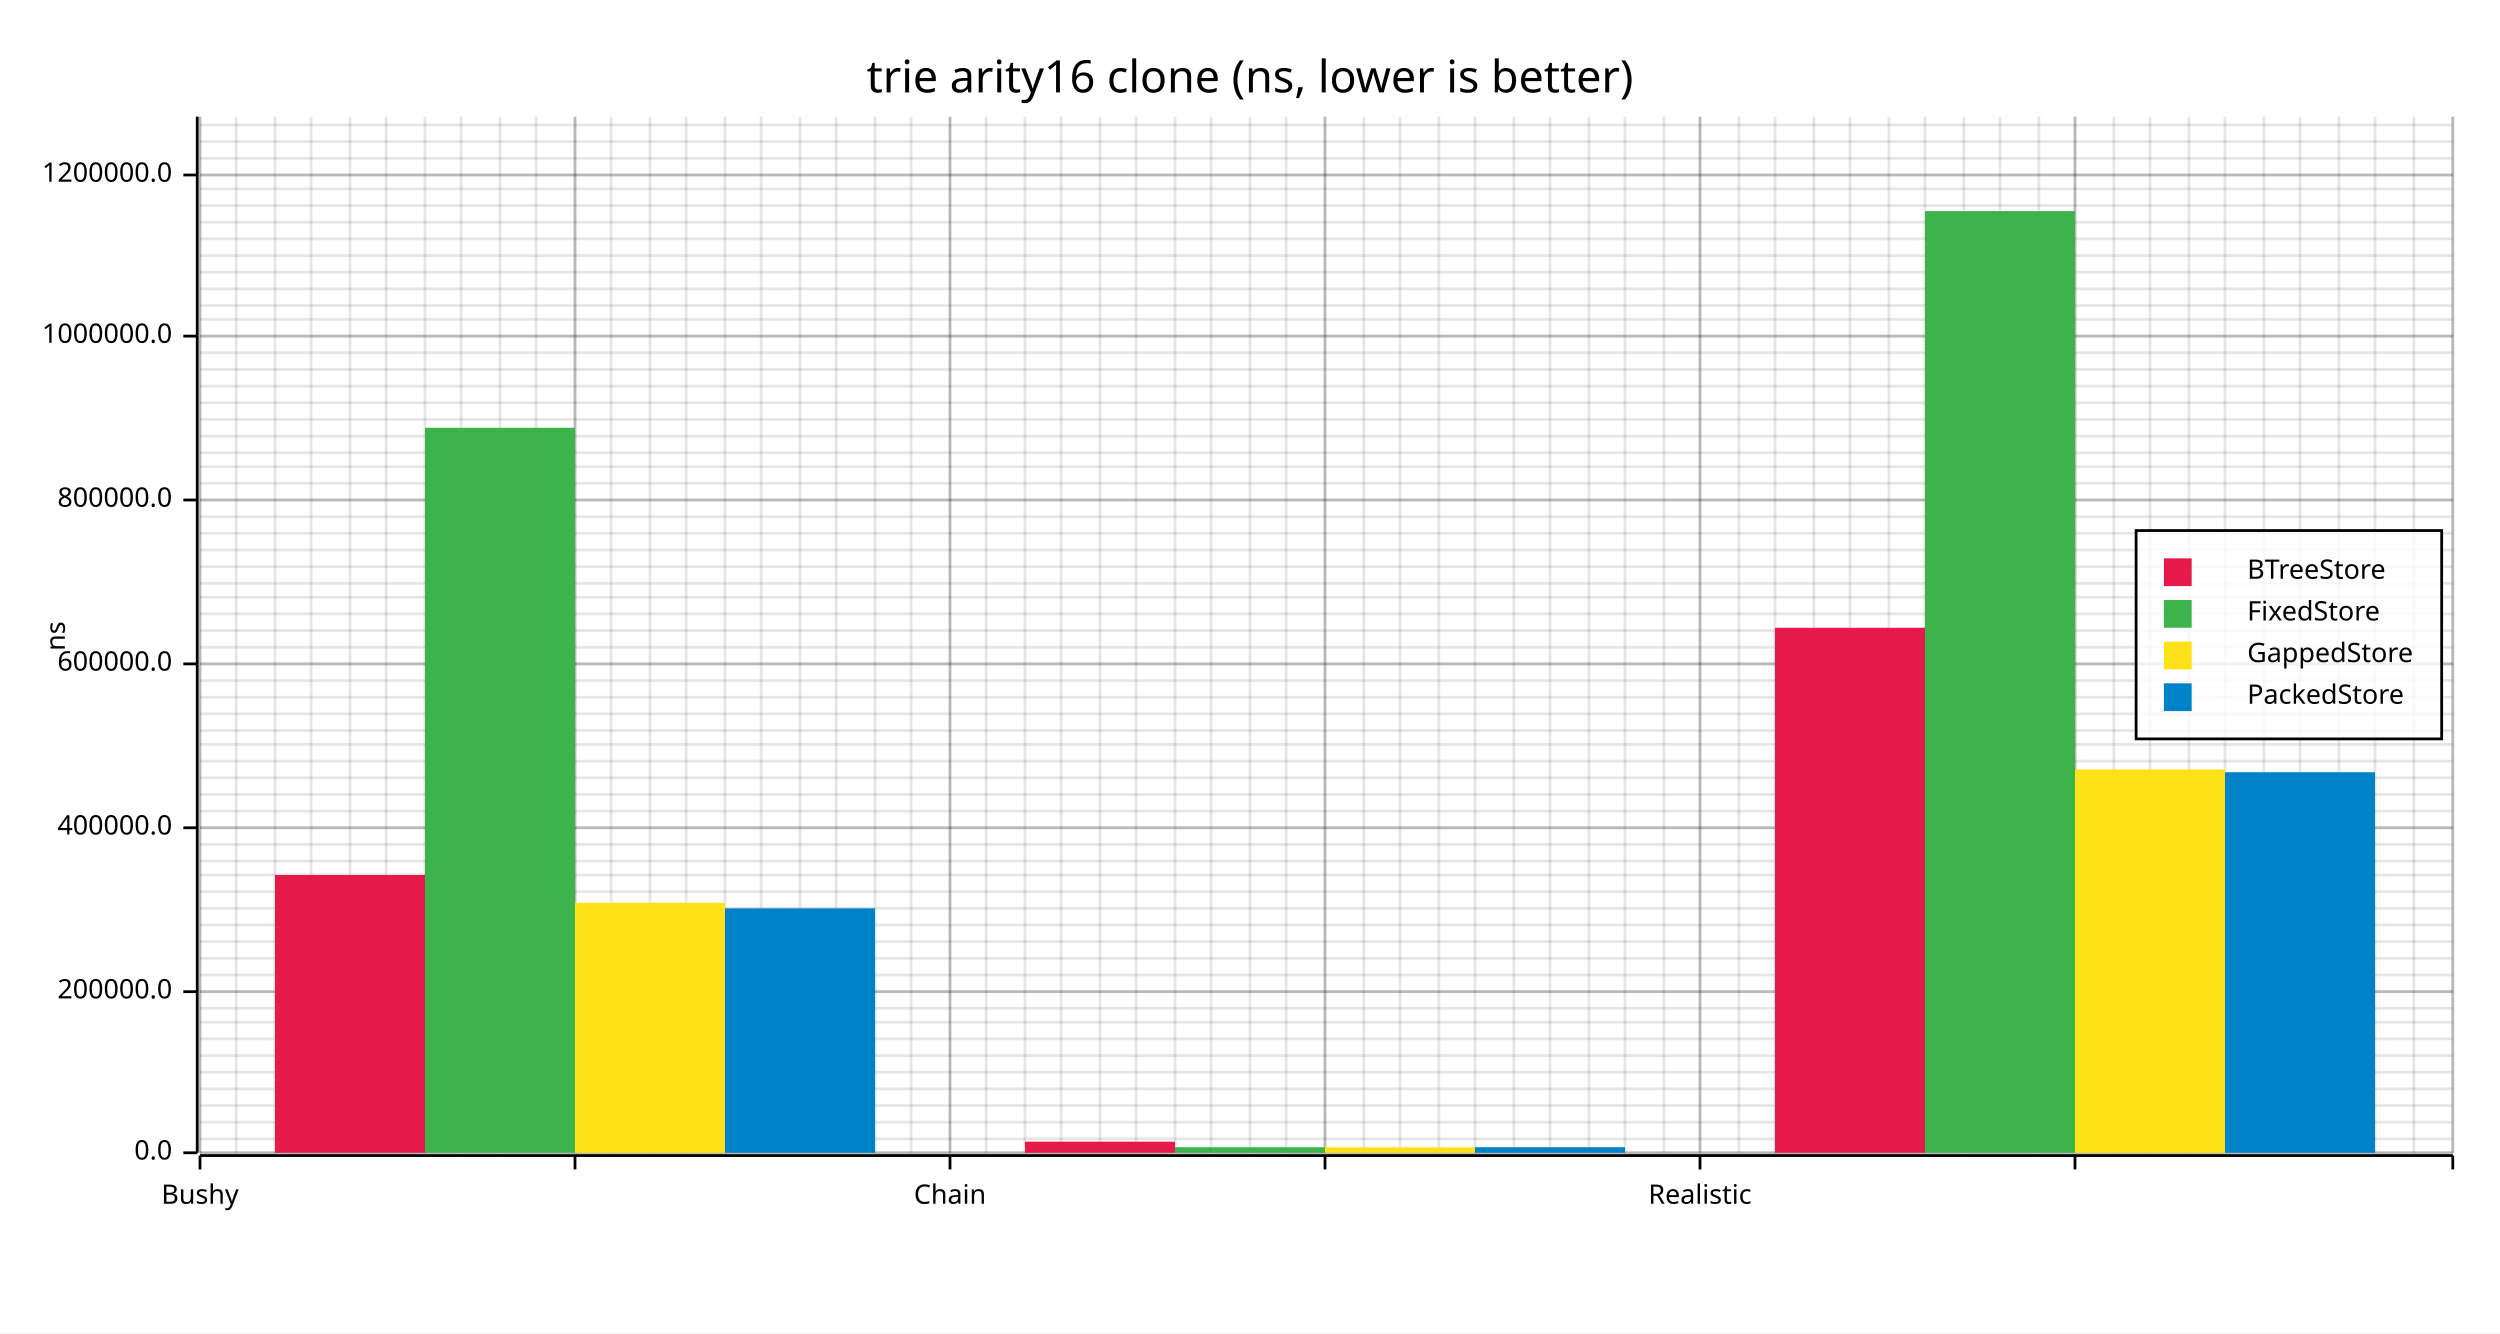
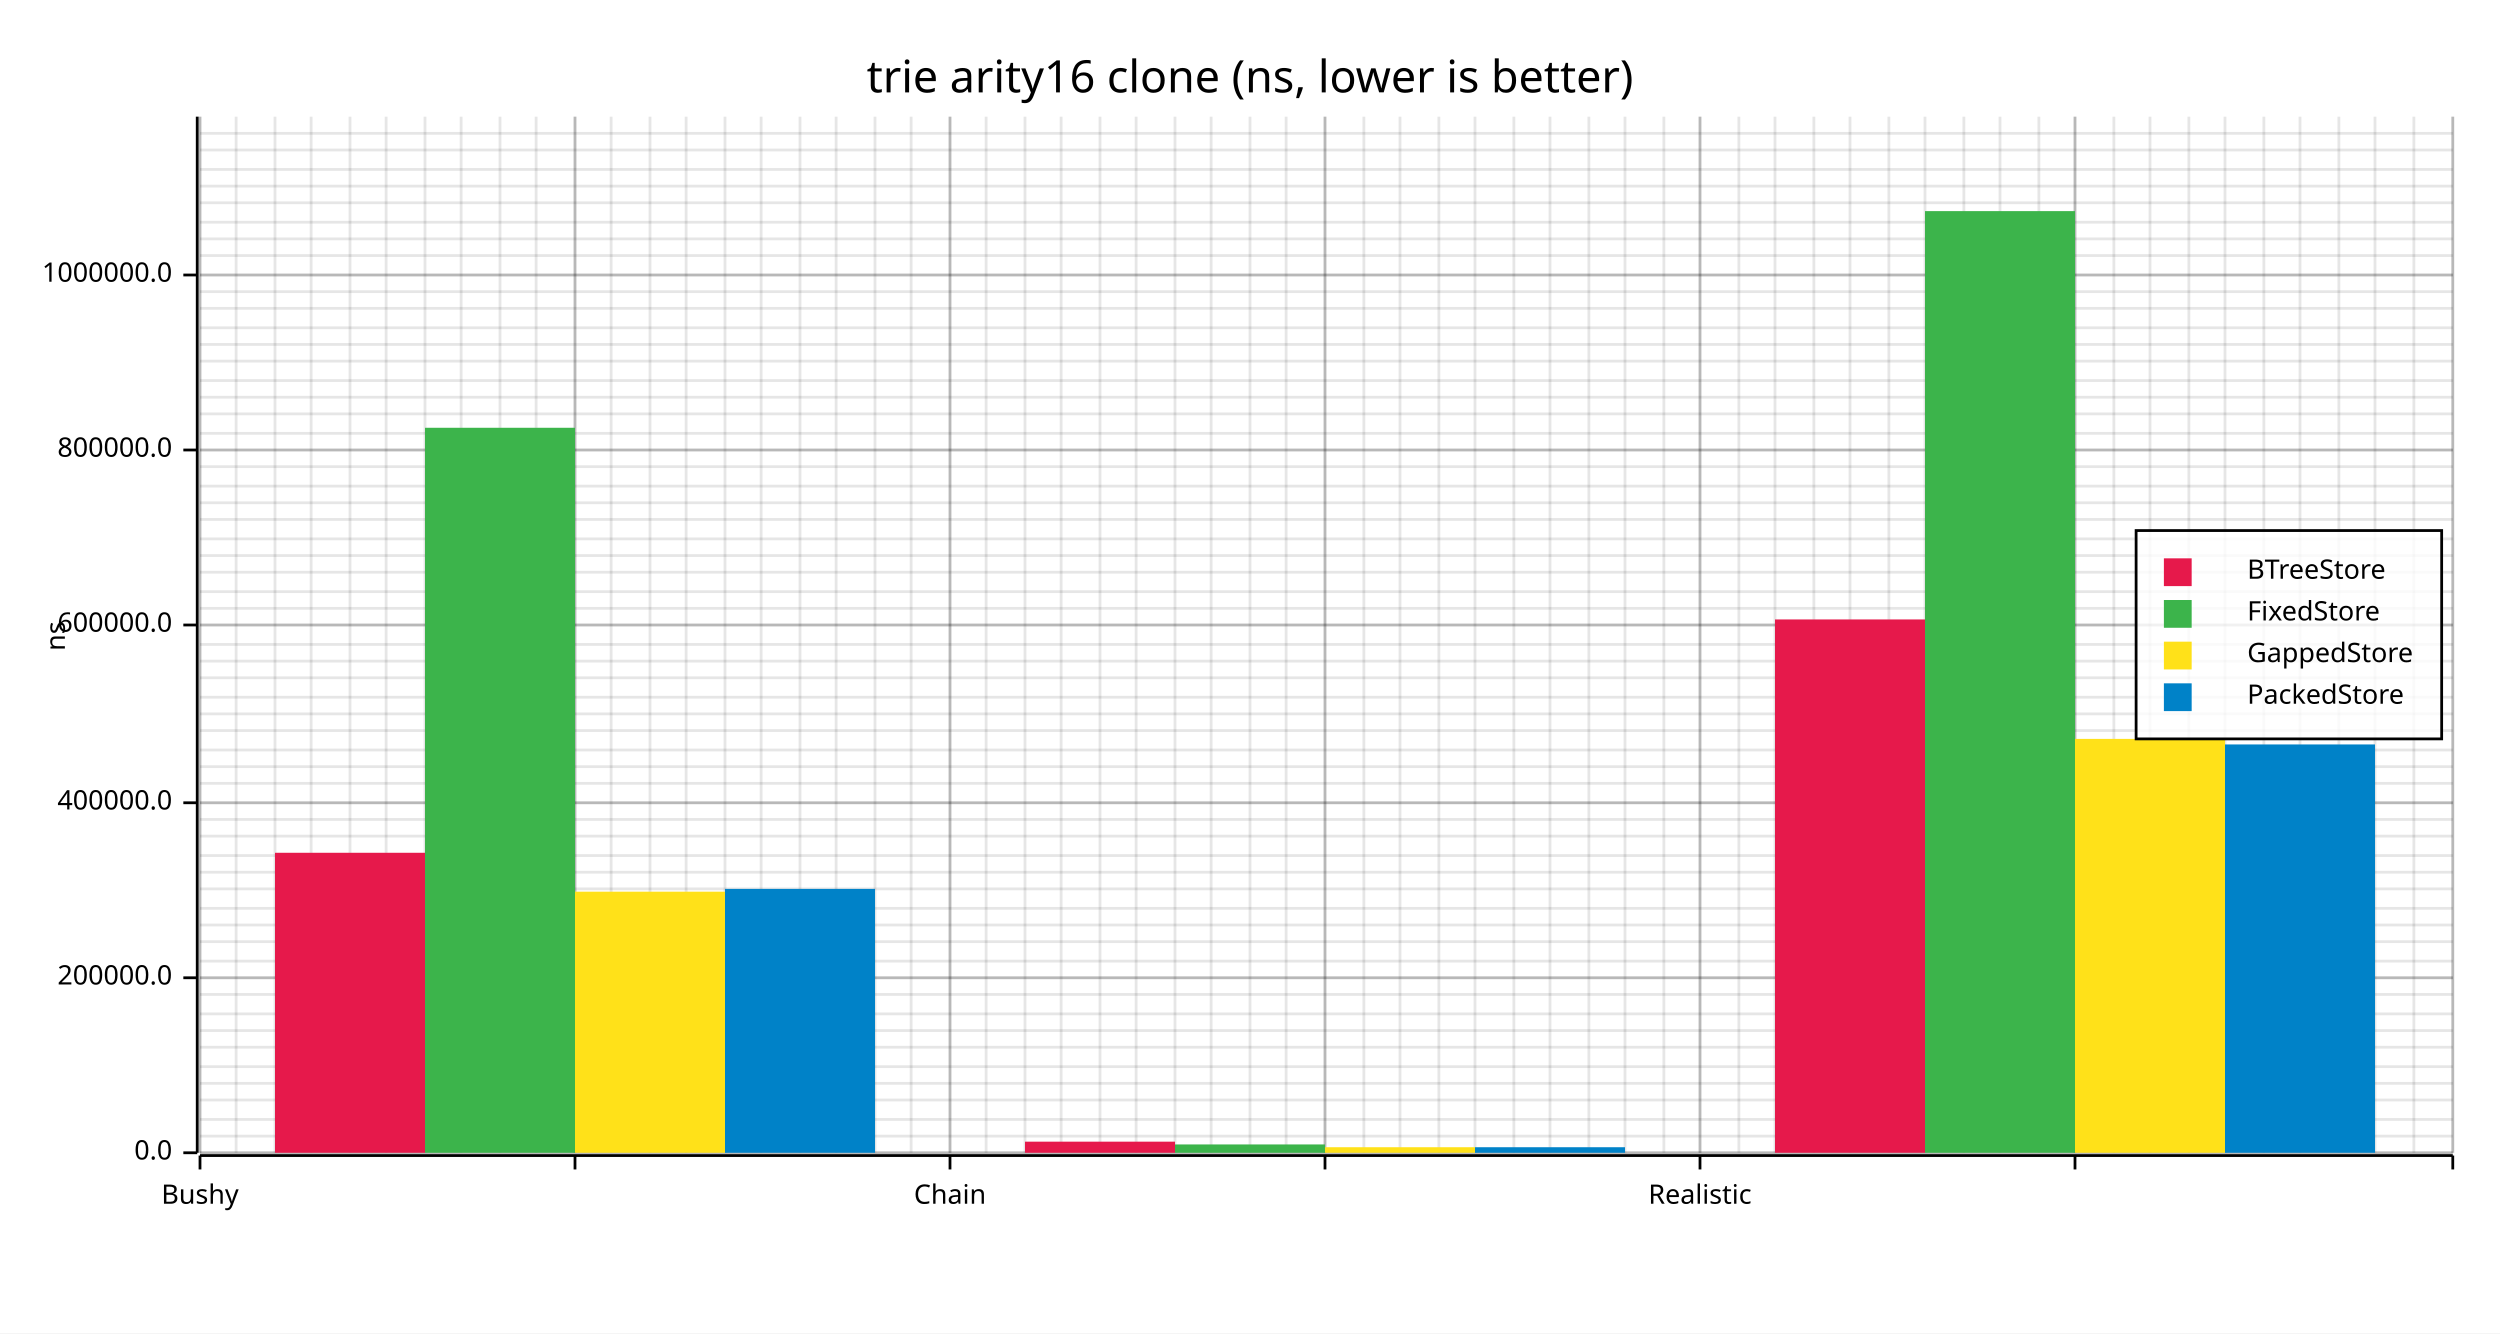
<svg xmlns="http://www.w3.org/2000/svg" width="900" height="480" viewBox="0 0 900 480">
  <rect x="0" y="0" width="900" height="480" opacity="1" fill="#FFFFFF" stroke="none" />
  <text x="450" y="21" dy="0.76em" text-anchor="middle" font-family="sans-serif" font-size="16.129" opacity="1" fill="#000000">
trie arity16 clone (ns, lower is better)
</text>
  <line opacity="0.1" stroke="#000000" stroke-width="1" x1="72" y1="415" x2="72" y2="42" />
  <line opacity="0.1" stroke="#000000" stroke-width="1" x1="85" y1="415" x2="85" y2="42" />
  <line opacity="0.1" stroke="#000000" stroke-width="1" x1="99" y1="415" x2="99" y2="42" />
  <line opacity="0.1" stroke="#000000" stroke-width="1" x1="112" y1="415" x2="112" y2="42" />
  <line opacity="0.1" stroke="#000000" stroke-width="1" x1="126" y1="415" x2="126" y2="42" />
  <line opacity="0.1" stroke="#000000" stroke-width="1" x1="139" y1="415" x2="139" y2="42" />
  <line opacity="0.1" stroke="#000000" stroke-width="1" x1="153" y1="415" x2="153" y2="42" />
  <line opacity="0.1" stroke="#000000" stroke-width="1" x1="166" y1="415" x2="166" y2="42" />
  <line opacity="0.1" stroke="#000000" stroke-width="1" x1="180" y1="415" x2="180" y2="42" />
  <line opacity="0.1" stroke="#000000" stroke-width="1" x1="193" y1="415" x2="193" y2="42" />
  <line opacity="0.1" stroke="#000000" stroke-width="1" x1="207" y1="415" x2="207" y2="42" />
  <line opacity="0.1" stroke="#000000" stroke-width="1" x1="220" y1="415" x2="220" y2="42" />
  <line opacity="0.1" stroke="#000000" stroke-width="1" x1="234" y1="415" x2="234" y2="42" />
  <line opacity="0.1" stroke="#000000" stroke-width="1" x1="247" y1="415" x2="247" y2="42" />
  <line opacity="0.1" stroke="#000000" stroke-width="1" x1="261" y1="415" x2="261" y2="42" />
  <line opacity="0.1" stroke="#000000" stroke-width="1" x1="274" y1="415" x2="274" y2="42" />
  <line opacity="0.1" stroke="#000000" stroke-width="1" x1="288" y1="415" x2="288" y2="42" />
  <line opacity="0.1" stroke="#000000" stroke-width="1" x1="301" y1="415" x2="301" y2="42" />
  <line opacity="0.1" stroke="#000000" stroke-width="1" x1="315" y1="415" x2="315" y2="42" />
  <line opacity="0.1" stroke="#000000" stroke-width="1" x1="328" y1="415" x2="328" y2="42" />
  <line opacity="0.1" stroke="#000000" stroke-width="1" x1="342" y1="415" x2="342" y2="42" />
  <line opacity="0.1" stroke="#000000" stroke-width="1" x1="355" y1="415" x2="355" y2="42" />
  <line opacity="0.1" stroke="#000000" stroke-width="1" x1="369" y1="415" x2="369" y2="42" />
  <line opacity="0.1" stroke="#000000" stroke-width="1" x1="382" y1="415" x2="382" y2="42" />
  <line opacity="0.1" stroke="#000000" stroke-width="1" x1="396" y1="415" x2="396" y2="42" />
  <line opacity="0.1" stroke="#000000" stroke-width="1" x1="409" y1="415" x2="409" y2="42" />
  <line opacity="0.1" stroke="#000000" stroke-width="1" x1="423" y1="415" x2="423" y2="42" />
  <line opacity="0.1" stroke="#000000" stroke-width="1" x1="436" y1="415" x2="436" y2="42" />
  <line opacity="0.1" stroke="#000000" stroke-width="1" x1="450" y1="415" x2="450" y2="42" />
  <line opacity="0.1" stroke="#000000" stroke-width="1" x1="463" y1="415" x2="463" y2="42" />
  <line opacity="0.1" stroke="#000000" stroke-width="1" x1="477" y1="415" x2="477" y2="42" />
  <line opacity="0.1" stroke="#000000" stroke-width="1" x1="491" y1="415" x2="491" y2="42" />
  <line opacity="0.1" stroke="#000000" stroke-width="1" x1="504" y1="415" x2="504" y2="42" />
  <line opacity="0.1" stroke="#000000" stroke-width="1" x1="518" y1="415" x2="518" y2="42" />
  <line opacity="0.1" stroke="#000000" stroke-width="1" x1="531" y1="415" x2="531" y2="42" />
  <line opacity="0.1" stroke="#000000" stroke-width="1" x1="545" y1="415" x2="545" y2="42" />
  <line opacity="0.1" stroke="#000000" stroke-width="1" x1="558" y1="415" x2="558" y2="42" />
  <line opacity="0.1" stroke="#000000" stroke-width="1" x1="572" y1="415" x2="572" y2="42" />
  <line opacity="0.1" stroke="#000000" stroke-width="1" x1="585" y1="415" x2="585" y2="42" />
  <line opacity="0.1" stroke="#000000" stroke-width="1" x1="599" y1="415" x2="599" y2="42" />
  <line opacity="0.1" stroke="#000000" stroke-width="1" x1="612" y1="415" x2="612" y2="42" />
  <line opacity="0.1" stroke="#000000" stroke-width="1" x1="626" y1="415" x2="626" y2="42" />
  <line opacity="0.1" stroke="#000000" stroke-width="1" x1="639" y1="415" x2="639" y2="42" />
  <line opacity="0.1" stroke="#000000" stroke-width="1" x1="653" y1="415" x2="653" y2="42" />
  <line opacity="0.1" stroke="#000000" stroke-width="1" x1="666" y1="415" x2="666" y2="42" />
  <line opacity="0.1" stroke="#000000" stroke-width="1" x1="680" y1="415" x2="680" y2="42" />
  <line opacity="0.1" stroke="#000000" stroke-width="1" x1="693" y1="415" x2="693" y2="42" />
  <line opacity="0.1" stroke="#000000" stroke-width="1" x1="707" y1="415" x2="707" y2="42" />
  <line opacity="0.1" stroke="#000000" stroke-width="1" x1="720" y1="415" x2="720" y2="42" />
  <line opacity="0.1" stroke="#000000" stroke-width="1" x1="734" y1="415" x2="734" y2="42" />
  <line opacity="0.1" stroke="#000000" stroke-width="1" x1="747" y1="415" x2="747" y2="42" />
  <line opacity="0.1" stroke="#000000" stroke-width="1" x1="761" y1="415" x2="761" y2="42" />
  <line opacity="0.1" stroke="#000000" stroke-width="1" x1="774" y1="415" x2="774" y2="42" />
  <line opacity="0.1" stroke="#000000" stroke-width="1" x1="788" y1="415" x2="788" y2="42" />
  <line opacity="0.1" stroke="#000000" stroke-width="1" x1="801" y1="415" x2="801" y2="42" />
  <line opacity="0.1" stroke="#000000" stroke-width="1" x1="815" y1="415" x2="815" y2="42" />
  <line opacity="0.1" stroke="#000000" stroke-width="1" x1="828" y1="415" x2="828" y2="42" />
  <line opacity="0.1" stroke="#000000" stroke-width="1" x1="842" y1="415" x2="842" y2="42" />
  <line opacity="0.1" stroke="#000000" stroke-width="1" x1="855" y1="415" x2="855" y2="42" />
  <line opacity="0.1" stroke="#000000" stroke-width="1" x1="869" y1="415" x2="869" y2="42" />
  <line opacity="0.1" stroke="#000000" stroke-width="1" x1="883" y1="415" x2="883" y2="42" />
  <line opacity="0.1" stroke="#000000" stroke-width="1" x1="72" y1="415" x2="883" y2="415" />
-   <line opacity="0.1" stroke="#000000" stroke-width="1" x1="72" y1="410" x2="883" y2="410" />
-   <line opacity="0.1" stroke="#000000" stroke-width="1" x1="72" y1="404" x2="883" y2="404" />
-   <line opacity="0.1" stroke="#000000" stroke-width="1" x1="72" y1="398" x2="883" y2="398" />
-   <line opacity="0.1" stroke="#000000" stroke-width="1" x1="72" y1="392" x2="883" y2="392" />
-   <line opacity="0.1" stroke="#000000" stroke-width="1" x1="72" y1="386" x2="883" y2="386" />
-   <line opacity="0.1" stroke="#000000" stroke-width="1" x1="72" y1="380" x2="883" y2="380" />
-   <line opacity="0.1" stroke="#000000" stroke-width="1" x1="72" y1="374" x2="883" y2="374" />
-   <line opacity="0.1" stroke="#000000" stroke-width="1" x1="72" y1="368" x2="883" y2="368" />
-   <line opacity="0.1" stroke="#000000" stroke-width="1" x1="72" y1="363" x2="883" y2="363" />
-   <line opacity="0.1" stroke="#000000" stroke-width="1" x1="72" y1="357" x2="883" y2="357" />
-   <line opacity="0.1" stroke="#000000" stroke-width="1" x1="72" y1="351" x2="883" y2="351" />
-   <line opacity="0.1" stroke="#000000" stroke-width="1" x1="72" y1="345" x2="883" y2="345" />
+   <line opacity="0.1" stroke="#000000" stroke-width="1" x1="72" y1="409" x2="883" y2="409" />
+   <line opacity="0.1" stroke="#000000" stroke-width="1" x1="72" y1="403" x2="883" y2="403" />
+   <line opacity="0.1" stroke="#000000" stroke-width="1" x1="72" y1="396" x2="883" y2="396" />
+   <line opacity="0.1" stroke="#000000" stroke-width="1" x1="72" y1="390" x2="883" y2="390" />
+   <line opacity="0.1" stroke="#000000" stroke-width="1" x1="72" y1="384" x2="883" y2="384" />
+   <line opacity="0.1" stroke="#000000" stroke-width="1" x1="72" y1="377" x2="883" y2="377" />
+   <line opacity="0.1" stroke="#000000" stroke-width="1" x1="72" y1="371" x2="883" y2="371" />
+   <line opacity="0.1" stroke="#000000" stroke-width="1" x1="72" y1="365" x2="883" y2="365" />
+   <line opacity="0.1" stroke="#000000" stroke-width="1" x1="72" y1="358" x2="883" y2="358" />
+   <line opacity="0.1" stroke="#000000" stroke-width="1" x1="72" y1="352" x2="883" y2="352" />
+   <line opacity="0.1" stroke="#000000" stroke-width="1" x1="72" y1="346" x2="883" y2="346" />
  <line opacity="0.1" stroke="#000000" stroke-width="1" x1="72" y1="339" x2="883" y2="339" />
  <line opacity="0.1" stroke="#000000" stroke-width="1" x1="72" y1="333" x2="883" y2="333" />
  <line opacity="0.1" stroke="#000000" stroke-width="1" x1="72" y1="327" x2="883" y2="327" />
-   <line opacity="0.1" stroke="#000000" stroke-width="1" x1="72" y1="321" x2="883" y2="321" />
-   <line opacity="0.1" stroke="#000000" stroke-width="1" x1="72" y1="315" x2="883" y2="315" />
-   <line opacity="0.1" stroke="#000000" stroke-width="1" x1="72" y1="310" x2="883" y2="310" />
-   <line opacity="0.1" stroke="#000000" stroke-width="1" x1="72" y1="304" x2="883" y2="304" />
-   <line opacity="0.1" stroke="#000000" stroke-width="1" x1="72" y1="298" x2="883" y2="298" />
-   <line opacity="0.1" stroke="#000000" stroke-width="1" x1="72" y1="292" x2="883" y2="292" />
-   <line opacity="0.1" stroke="#000000" stroke-width="1" x1="72" y1="286" x2="883" y2="286" />
-   <line opacity="0.1" stroke="#000000" stroke-width="1" x1="72" y1="280" x2="883" y2="280" />
-   <line opacity="0.1" stroke="#000000" stroke-width="1" x1="72" y1="274" x2="883" y2="274" />
-   <line opacity="0.1" stroke="#000000" stroke-width="1" x1="72" y1="268" x2="883" y2="268" />
+   <line opacity="0.1" stroke="#000000" stroke-width="1" x1="72" y1="320" x2="883" y2="320" />
+   <line opacity="0.1" stroke="#000000" stroke-width="1" x1="72" y1="314" x2="883" y2="314" />
+   <line opacity="0.1" stroke="#000000" stroke-width="1" x1="72" y1="308" x2="883" y2="308" />
+   <line opacity="0.1" stroke="#000000" stroke-width="1" x1="72" y1="301" x2="883" y2="301" />
+   <line opacity="0.1" stroke="#000000" stroke-width="1" x1="72" y1="295" x2="883" y2="295" />
+   <line opacity="0.1" stroke="#000000" stroke-width="1" x1="72" y1="289" x2="883" y2="289" />
+   <line opacity="0.1" stroke="#000000" stroke-width="1" x1="72" y1="282" x2="883" y2="282" />
+   <line opacity="0.1" stroke="#000000" stroke-width="1" x1="72" y1="276" x2="883" y2="276" />
+   <line opacity="0.1" stroke="#000000" stroke-width="1" x1="72" y1="270" x2="883" y2="270" />
  <line opacity="0.1" stroke="#000000" stroke-width="1" x1="72" y1="263" x2="883" y2="263" />
  <line opacity="0.1" stroke="#000000" stroke-width="1" x1="72" y1="257" x2="883" y2="257" />
  <line opacity="0.1" stroke="#000000" stroke-width="1" x1="72" y1="251" x2="883" y2="251" />
-   <line opacity="0.1" stroke="#000000" stroke-width="1" x1="72" y1="245" x2="883" y2="245" />
-   <line opacity="0.1" stroke="#000000" stroke-width="1" x1="72" y1="239" x2="883" y2="239" />
-   <line opacity="0.1" stroke="#000000" stroke-width="1" x1="72" y1="233" x2="883" y2="233" />
-   <line opacity="0.1" stroke="#000000" stroke-width="1" x1="72" y1="227" x2="883" y2="227" />
-   <line opacity="0.1" stroke="#000000" stroke-width="1" x1="72" y1="221" x2="883" y2="221" />
-   <line opacity="0.1" stroke="#000000" stroke-width="1" x1="72" y1="215" x2="883" y2="215" />
-   <line opacity="0.1" stroke="#000000" stroke-width="1" x1="72" y1="210" x2="883" y2="210" />
-   <line opacity="0.1" stroke="#000000" stroke-width="1" x1="72" y1="204" x2="883" y2="204" />
-   <line opacity="0.1" stroke="#000000" stroke-width="1" x1="72" y1="198" x2="883" y2="198" />
-   <line opacity="0.1" stroke="#000000" stroke-width="1" x1="72" y1="192" x2="883" y2="192" />
-   <line opacity="0.1" stroke="#000000" stroke-width="1" x1="72" y1="186" x2="883" y2="186" />
-   <line opacity="0.1" stroke="#000000" stroke-width="1" x1="72" y1="180" x2="883" y2="180" />
-   <line opacity="0.1" stroke="#000000" stroke-width="1" x1="72" y1="174" x2="883" y2="174" />
+   <line opacity="0.1" stroke="#000000" stroke-width="1" x1="72" y1="244" x2="883" y2="244" />
+   <line opacity="0.1" stroke="#000000" stroke-width="1" x1="72" y1="238" x2="883" y2="238" />
+   <line opacity="0.1" stroke="#000000" stroke-width="1" x1="72" y1="232" x2="883" y2="232" />
+   <line opacity="0.1" stroke="#000000" stroke-width="1" x1="72" y1="225" x2="883" y2="225" />
+   <line opacity="0.1" stroke="#000000" stroke-width="1" x1="72" y1="219" x2="883" y2="219" />
+   <line opacity="0.1" stroke="#000000" stroke-width="1" x1="72" y1="213" x2="883" y2="213" />
+   <line opacity="0.1" stroke="#000000" stroke-width="1" x1="72" y1="206" x2="883" y2="206" />
+   <line opacity="0.1" stroke="#000000" stroke-width="1" x1="72" y1="200" x2="883" y2="200" />
+   <line opacity="0.1" stroke="#000000" stroke-width="1" x1="72" y1="194" x2="883" y2="194" />
+   <line opacity="0.1" stroke="#000000" stroke-width="1" x1="72" y1="187" x2="883" y2="187" />
+   <line opacity="0.1" stroke="#000000" stroke-width="1" x1="72" y1="181" x2="883" y2="181" />
+   <line opacity="0.1" stroke="#000000" stroke-width="1" x1="72" y1="175" x2="883" y2="175" />
  <line opacity="0.1" stroke="#000000" stroke-width="1" x1="72" y1="168" x2="883" y2="168" />
-   <line opacity="0.1" stroke="#000000" stroke-width="1" x1="72" y1="163" x2="883" y2="163" />
-   <line opacity="0.1" stroke="#000000" stroke-width="1" x1="72" y1="157" x2="883" y2="157" />
-   <line opacity="0.1" stroke="#000000" stroke-width="1" x1="72" y1="151" x2="883" y2="151" />
-   <line opacity="0.1" stroke="#000000" stroke-width="1" x1="72" y1="145" x2="883" y2="145" />
-   <line opacity="0.1" stroke="#000000" stroke-width="1" x1="72" y1="139" x2="883" y2="139" />
-   <line opacity="0.1" stroke="#000000" stroke-width="1" x1="72" y1="133" x2="883" y2="133" />
-   <line opacity="0.1" stroke="#000000" stroke-width="1" x1="72" y1="127" x2="883" y2="127" />
-   <line opacity="0.1" stroke="#000000" stroke-width="1" x1="72" y1="121" x2="883" y2="121" />
-   <line opacity="0.1" stroke="#000000" stroke-width="1" x1="72" y1="115" x2="883" y2="115" />
-   <line opacity="0.1" stroke="#000000" stroke-width="1" x1="72" y1="110" x2="883" y2="110" />
-   <line opacity="0.1" stroke="#000000" stroke-width="1" x1="72" y1="104" x2="883" y2="104" />
-   <line opacity="0.1" stroke="#000000" stroke-width="1" x1="72" y1="98" x2="883" y2="98" />
+   <line opacity="0.1" stroke="#000000" stroke-width="1" x1="72" y1="162" x2="883" y2="162" />
+   <line opacity="0.1" stroke="#000000" stroke-width="1" x1="72" y1="156" x2="883" y2="156" />
+   <line opacity="0.1" stroke="#000000" stroke-width="1" x1="72" y1="149" x2="883" y2="149" />
+   <line opacity="0.1" stroke="#000000" stroke-width="1" x1="72" y1="143" x2="883" y2="143" />
+   <line opacity="0.1" stroke="#000000" stroke-width="1" x1="72" y1="137" x2="883" y2="137" />
+   <line opacity="0.1" stroke="#000000" stroke-width="1" x1="72" y1="130" x2="883" y2="130" />
+   <line opacity="0.1" stroke="#000000" stroke-width="1" x1="72" y1="124" x2="883" y2="124" />
+   <line opacity="0.1" stroke="#000000" stroke-width="1" x1="72" y1="118" x2="883" y2="118" />
+   <line opacity="0.1" stroke="#000000" stroke-width="1" x1="72" y1="111" x2="883" y2="111" />
+   <line opacity="0.1" stroke="#000000" stroke-width="1" x1="72" y1="105" x2="883" y2="105" />
+   <line opacity="0.1" stroke="#000000" stroke-width="1" x1="72" y1="99" x2="883" y2="99" />
  <line opacity="0.1" stroke="#000000" stroke-width="1" x1="72" y1="92" x2="883" y2="92" />
  <line opacity="0.1" stroke="#000000" stroke-width="1" x1="72" y1="86" x2="883" y2="86" />
  <line opacity="0.1" stroke="#000000" stroke-width="1" x1="72" y1="80" x2="883" y2="80" />
-   <line opacity="0.1" stroke="#000000" stroke-width="1" x1="72" y1="74" x2="883" y2="74" />
-   <line opacity="0.1" stroke="#000000" stroke-width="1" x1="72" y1="68" x2="883" y2="68" />
-   <line opacity="0.1" stroke="#000000" stroke-width="1" x1="72" y1="63" x2="883" y2="63" />
-   <line opacity="0.1" stroke="#000000" stroke-width="1" x1="72" y1="57" x2="883" y2="57" />
-   <line opacity="0.1" stroke="#000000" stroke-width="1" x1="72" y1="51" x2="883" y2="51" />
-   <line opacity="0.1" stroke="#000000" stroke-width="1" x1="72" y1="45" x2="883" y2="45" />
+   <line opacity="0.1" stroke="#000000" stroke-width="1" x1="72" y1="73" x2="883" y2="73" />
+   <line opacity="0.1" stroke="#000000" stroke-width="1" x1="72" y1="67" x2="883" y2="67" />
+   <line opacity="0.1" stroke="#000000" stroke-width="1" x1="72" y1="61" x2="883" y2="61" />
+   <line opacity="0.1" stroke="#000000" stroke-width="1" x1="72" y1="54" x2="883" y2="54" />
+   <line opacity="0.1" stroke="#000000" stroke-width="1" x1="72" y1="48" x2="883" y2="48" />
  <text x="16" y="229" dy="0.76em" text-anchor="middle" font-family="sans-serif" font-size="9.677" opacity="1" fill="#000000" transform="rotate(270, 16, 229)">
ns
</text>
  <line opacity="0.2" stroke="#000000" stroke-width="1" x1="72" y1="415" x2="72" y2="42" />
  <line opacity="0.2" stroke="#000000" stroke-width="1" x1="207" y1="415" x2="207" y2="42" />
  <line opacity="0.2" stroke="#000000" stroke-width="1" x1="342" y1="415" x2="342" y2="42" />
  <line opacity="0.2" stroke="#000000" stroke-width="1" x1="477" y1="415" x2="477" y2="42" />
  <line opacity="0.2" stroke="#000000" stroke-width="1" x1="612" y1="415" x2="612" y2="42" />
  <line opacity="0.2" stroke="#000000" stroke-width="1" x1="747" y1="415" x2="747" y2="42" />
  <line opacity="0.2" stroke="#000000" stroke-width="1" x1="883" y1="415" x2="883" y2="42" />
  <line opacity="0.2" stroke="#000000" stroke-width="1" x1="72" y1="415" x2="883" y2="415" />
-   <line opacity="0.2" stroke="#000000" stroke-width="1" x1="72" y1="357" x2="883" y2="357" />
-   <line opacity="0.2" stroke="#000000" stroke-width="1" x1="72" y1="298" x2="883" y2="298" />
-   <line opacity="0.2" stroke="#000000" stroke-width="1" x1="72" y1="239" x2="883" y2="239" />
-   <line opacity="0.2" stroke="#000000" stroke-width="1" x1="72" y1="180" x2="883" y2="180" />
-   <line opacity="0.2" stroke="#000000" stroke-width="1" x1="72" y1="121" x2="883" y2="121" />
-   <line opacity="0.2" stroke="#000000" stroke-width="1" x1="72" y1="63" x2="883" y2="63" />
+   <line opacity="0.2" stroke="#000000" stroke-width="1" x1="72" y1="352" x2="883" y2="352" />
+   <line opacity="0.2" stroke="#000000" stroke-width="1" x1="72" y1="289" x2="883" y2="289" />
+   <line opacity="0.2" stroke="#000000" stroke-width="1" x1="72" y1="225" x2="883" y2="225" />
+   <line opacity="0.2" stroke="#000000" stroke-width="1" x1="72" y1="162" x2="883" y2="162" />
+   <line opacity="0.2" stroke="#000000" stroke-width="1" x1="72" y1="99" x2="883" y2="99" />
  <polyline fill="none" opacity="1" stroke="#000000" stroke-width="1" points="71,42 71,415 " />
  <text x="62" y="415" dy="0.5ex" text-anchor="end" font-family="sans-serif" font-size="9.677" opacity="1" fill="#000000">
0.0
</text>
  <polyline fill="none" opacity="1" stroke="#000000" stroke-width="1" points="66,415 71,415 " />
-   <text x="62" y="357" dy="0.5ex" text-anchor="end" font-family="sans-serif" font-size="9.677" opacity="1" fill="#000000">
+   <text x="62" y="352" dy="0.5ex" text-anchor="end" font-family="sans-serif" font-size="9.677" opacity="1" fill="#000000">
200000.0
</text>
-   <polyline fill="none" opacity="1" stroke="#000000" stroke-width="1" points="66,357 71,357 " />
-   <text x="62" y="298" dy="0.5ex" text-anchor="end" font-family="sans-serif" font-size="9.677" opacity="1" fill="#000000">
+   <polyline fill="none" opacity="1" stroke="#000000" stroke-width="1" points="66,352 71,352 " />
+   <text x="62" y="289" dy="0.5ex" text-anchor="end" font-family="sans-serif" font-size="9.677" opacity="1" fill="#000000">
400000.0
</text>
-   <polyline fill="none" opacity="1" stroke="#000000" stroke-width="1" points="66,298 71,298 " />
-   <text x="62" y="239" dy="0.5ex" text-anchor="end" font-family="sans-serif" font-size="9.677" opacity="1" fill="#000000">
+   <polyline fill="none" opacity="1" stroke="#000000" stroke-width="1" points="66,289 71,289 " />
+   <text x="62" y="225" dy="0.5ex" text-anchor="end" font-family="sans-serif" font-size="9.677" opacity="1" fill="#000000">
600000.0
</text>
-   <polyline fill="none" opacity="1" stroke="#000000" stroke-width="1" points="66,239 71,239 " />
-   <text x="62" y="180" dy="0.5ex" text-anchor="end" font-family="sans-serif" font-size="9.677" opacity="1" fill="#000000">
+   <polyline fill="none" opacity="1" stroke="#000000" stroke-width="1" points="66,225 71,225 " />
+   <text x="62" y="162" dy="0.5ex" text-anchor="end" font-family="sans-serif" font-size="9.677" opacity="1" fill="#000000">
800000.0
</text>
-   <polyline fill="none" opacity="1" stroke="#000000" stroke-width="1" points="66,180 71,180 " />
-   <text x="62" y="121" dy="0.5ex" text-anchor="end" font-family="sans-serif" font-size="9.677" opacity="1" fill="#000000">
+   <polyline fill="none" opacity="1" stroke="#000000" stroke-width="1" points="66,162 71,162 " />
+   <text x="62" y="99" dy="0.5ex" text-anchor="end" font-family="sans-serif" font-size="9.677" opacity="1" fill="#000000">
1000000.0
</text>
-   <polyline fill="none" opacity="1" stroke="#000000" stroke-width="1" points="66,121 71,121 " />
-   <text x="62" y="63" dy="0.5ex" text-anchor="end" font-family="sans-serif" font-size="9.677" opacity="1" fill="#000000">
- 1200000.0
- </text>
-   <polyline fill="none" opacity="1" stroke="#000000" stroke-width="1" points="66,63 71,63 " />
+   <polyline fill="none" opacity="1" stroke="#000000" stroke-width="1" points="66,99 71,99 " />
  <polyline fill="none" opacity="1" stroke="#000000" stroke-width="1" points="72,416 883,416 " />
  <text x="72" y="426" dy="0.76em" text-anchor="middle" font-family="sans-serif" font-size="9.677" opacity="1" fill="#000000">
Bushy
</text>
  <polyline fill="none" opacity="1" stroke="#000000" stroke-width="1" points="72,416 72,421 " />
  <text x="207" y="426" dy="0.76em" text-anchor="middle" font-family="sans-serif" font-size="9.677" opacity="1" fill="#000000">

</text>
  <polyline fill="none" opacity="1" stroke="#000000" stroke-width="1" points="207,416 207,421 " />
  <text x="342" y="426" dy="0.76em" text-anchor="middle" font-family="sans-serif" font-size="9.677" opacity="1" fill="#000000">
Chain
</text>
  <polyline fill="none" opacity="1" stroke="#000000" stroke-width="1" points="342,416 342,421 " />
  <text x="477" y="426" dy="0.76em" text-anchor="middle" font-family="sans-serif" font-size="9.677" opacity="1" fill="#000000">

</text>
  <polyline fill="none" opacity="1" stroke="#000000" stroke-width="1" points="477,416 477,421 " />
  <text x="612" y="426" dy="0.76em" text-anchor="middle" font-family="sans-serif" font-size="9.677" opacity="1" fill="#000000">
Realistic
</text>
  <polyline fill="none" opacity="1" stroke="#000000" stroke-width="1" points="612,416 612,421 " />
  <text x="747" y="426" dy="0.76em" text-anchor="middle" font-family="sans-serif" font-size="9.677" opacity="1" fill="#000000">

</text>
  <polyline fill="none" opacity="1" stroke="#000000" stroke-width="1" points="747,416 747,421 " />
  <text x="883" y="426" dy="0.76em" text-anchor="middle" font-family="sans-serif" font-size="9.677" opacity="1" fill="#000000">

</text>
  <polyline fill="none" opacity="1" stroke="#000000" stroke-width="1" points="883,416 883,421 " />
-   <rect x="99" y="315" width="54" height="100" opacity="1" fill="#E6194B" stroke="none" />
+   <rect x="99" y="307" width="54" height="108" opacity="1" fill="#E6194B" stroke="none" />
  <rect x="369" y="411" width="54" height="4" opacity="1" fill="#E6194B" stroke="none" />
-   <rect x="639" y="226" width="54" height="189" opacity="1" fill="#E6194B" stroke="none" />
+   <rect x="639" y="223" width="54" height="192" opacity="1" fill="#E6194B" stroke="none" />
  <rect x="153" y="154" width="54" height="261" opacity="1" fill="#3CB44B" stroke="none" />
-   <rect x="423" y="413" width="54" height="2" opacity="1" fill="#3CB44B" stroke="none" />
+   <rect x="423" y="412" width="54" height="3" opacity="1" fill="#3CB44B" stroke="none" />
  <rect x="693" y="76" width="54" height="339" opacity="1" fill="#3CB44B" stroke="none" />
-   <rect x="207" y="325" width="54" height="90" opacity="1" fill="#FFE119" stroke="none" />
+   <rect x="207" y="321" width="54" height="94" opacity="1" fill="#FFE119" stroke="none" />
  <rect x="477" y="413" width="54" height="2" opacity="1" fill="#FFE119" stroke="none" />
-   <rect x="747" y="277" width="54" height="138" opacity="1" fill="#FFE119" stroke="none" />
-   <rect x="261" y="327" width="54" height="88" opacity="1" fill="#0082C8" stroke="none" />
+   <rect x="747" y="266" width="54" height="149" opacity="1" fill="#FFE119" stroke="none" />
+   <rect x="261" y="320" width="54" height="95" opacity="1" fill="#0082C8" stroke="none" />
  <rect x="531" y="413" width="54" height="2" opacity="1" fill="#0082C8" stroke="none" />
-   <rect x="801" y="278" width="54" height="137" opacity="1" fill="#0082C8" stroke="none" />
+   <rect x="801" y="268" width="54" height="147" opacity="1" fill="#0082C8" stroke="none" />
  <rect x="769" y="191" width="110" height="75" opacity="0.8" fill="#FFFFFF" stroke="none" />
  <rect x="769" y="191" width="110" height="75" opacity="1" fill="none" stroke="#000000" />
  <text x="809" y="201" dy="0.76em" text-anchor="start" font-family="sans-serif" font-size="9.677" opacity="1" fill="#000000">
BTreeStore
</text>
  <text x="809" y="216" dy="0.76em" text-anchor="start" font-family="sans-serif" font-size="9.677" opacity="1" fill="#000000">
FixedStore
</text>
  <text x="809" y="231" dy="0.76em" text-anchor="start" font-family="sans-serif" font-size="9.677" opacity="1" fill="#000000">
GappedStore
</text>
  <text x="809" y="246" dy="0.76em" text-anchor="start" font-family="sans-serif" font-size="9.677" opacity="1" fill="#000000">
PackedStore
</text>
  <rect x="779" y="201" width="10" height="10" opacity="1" fill="#E6194B" stroke="none" />
  <rect x="779" y="216" width="10" height="10" opacity="1" fill="#3CB44B" stroke="none" />
  <rect x="779" y="231" width="10" height="10" opacity="1" fill="#FFE119" stroke="none" />
  <rect x="779" y="246" width="10" height="10" opacity="1" fill="#0082C8" stroke="none" />
</svg>
